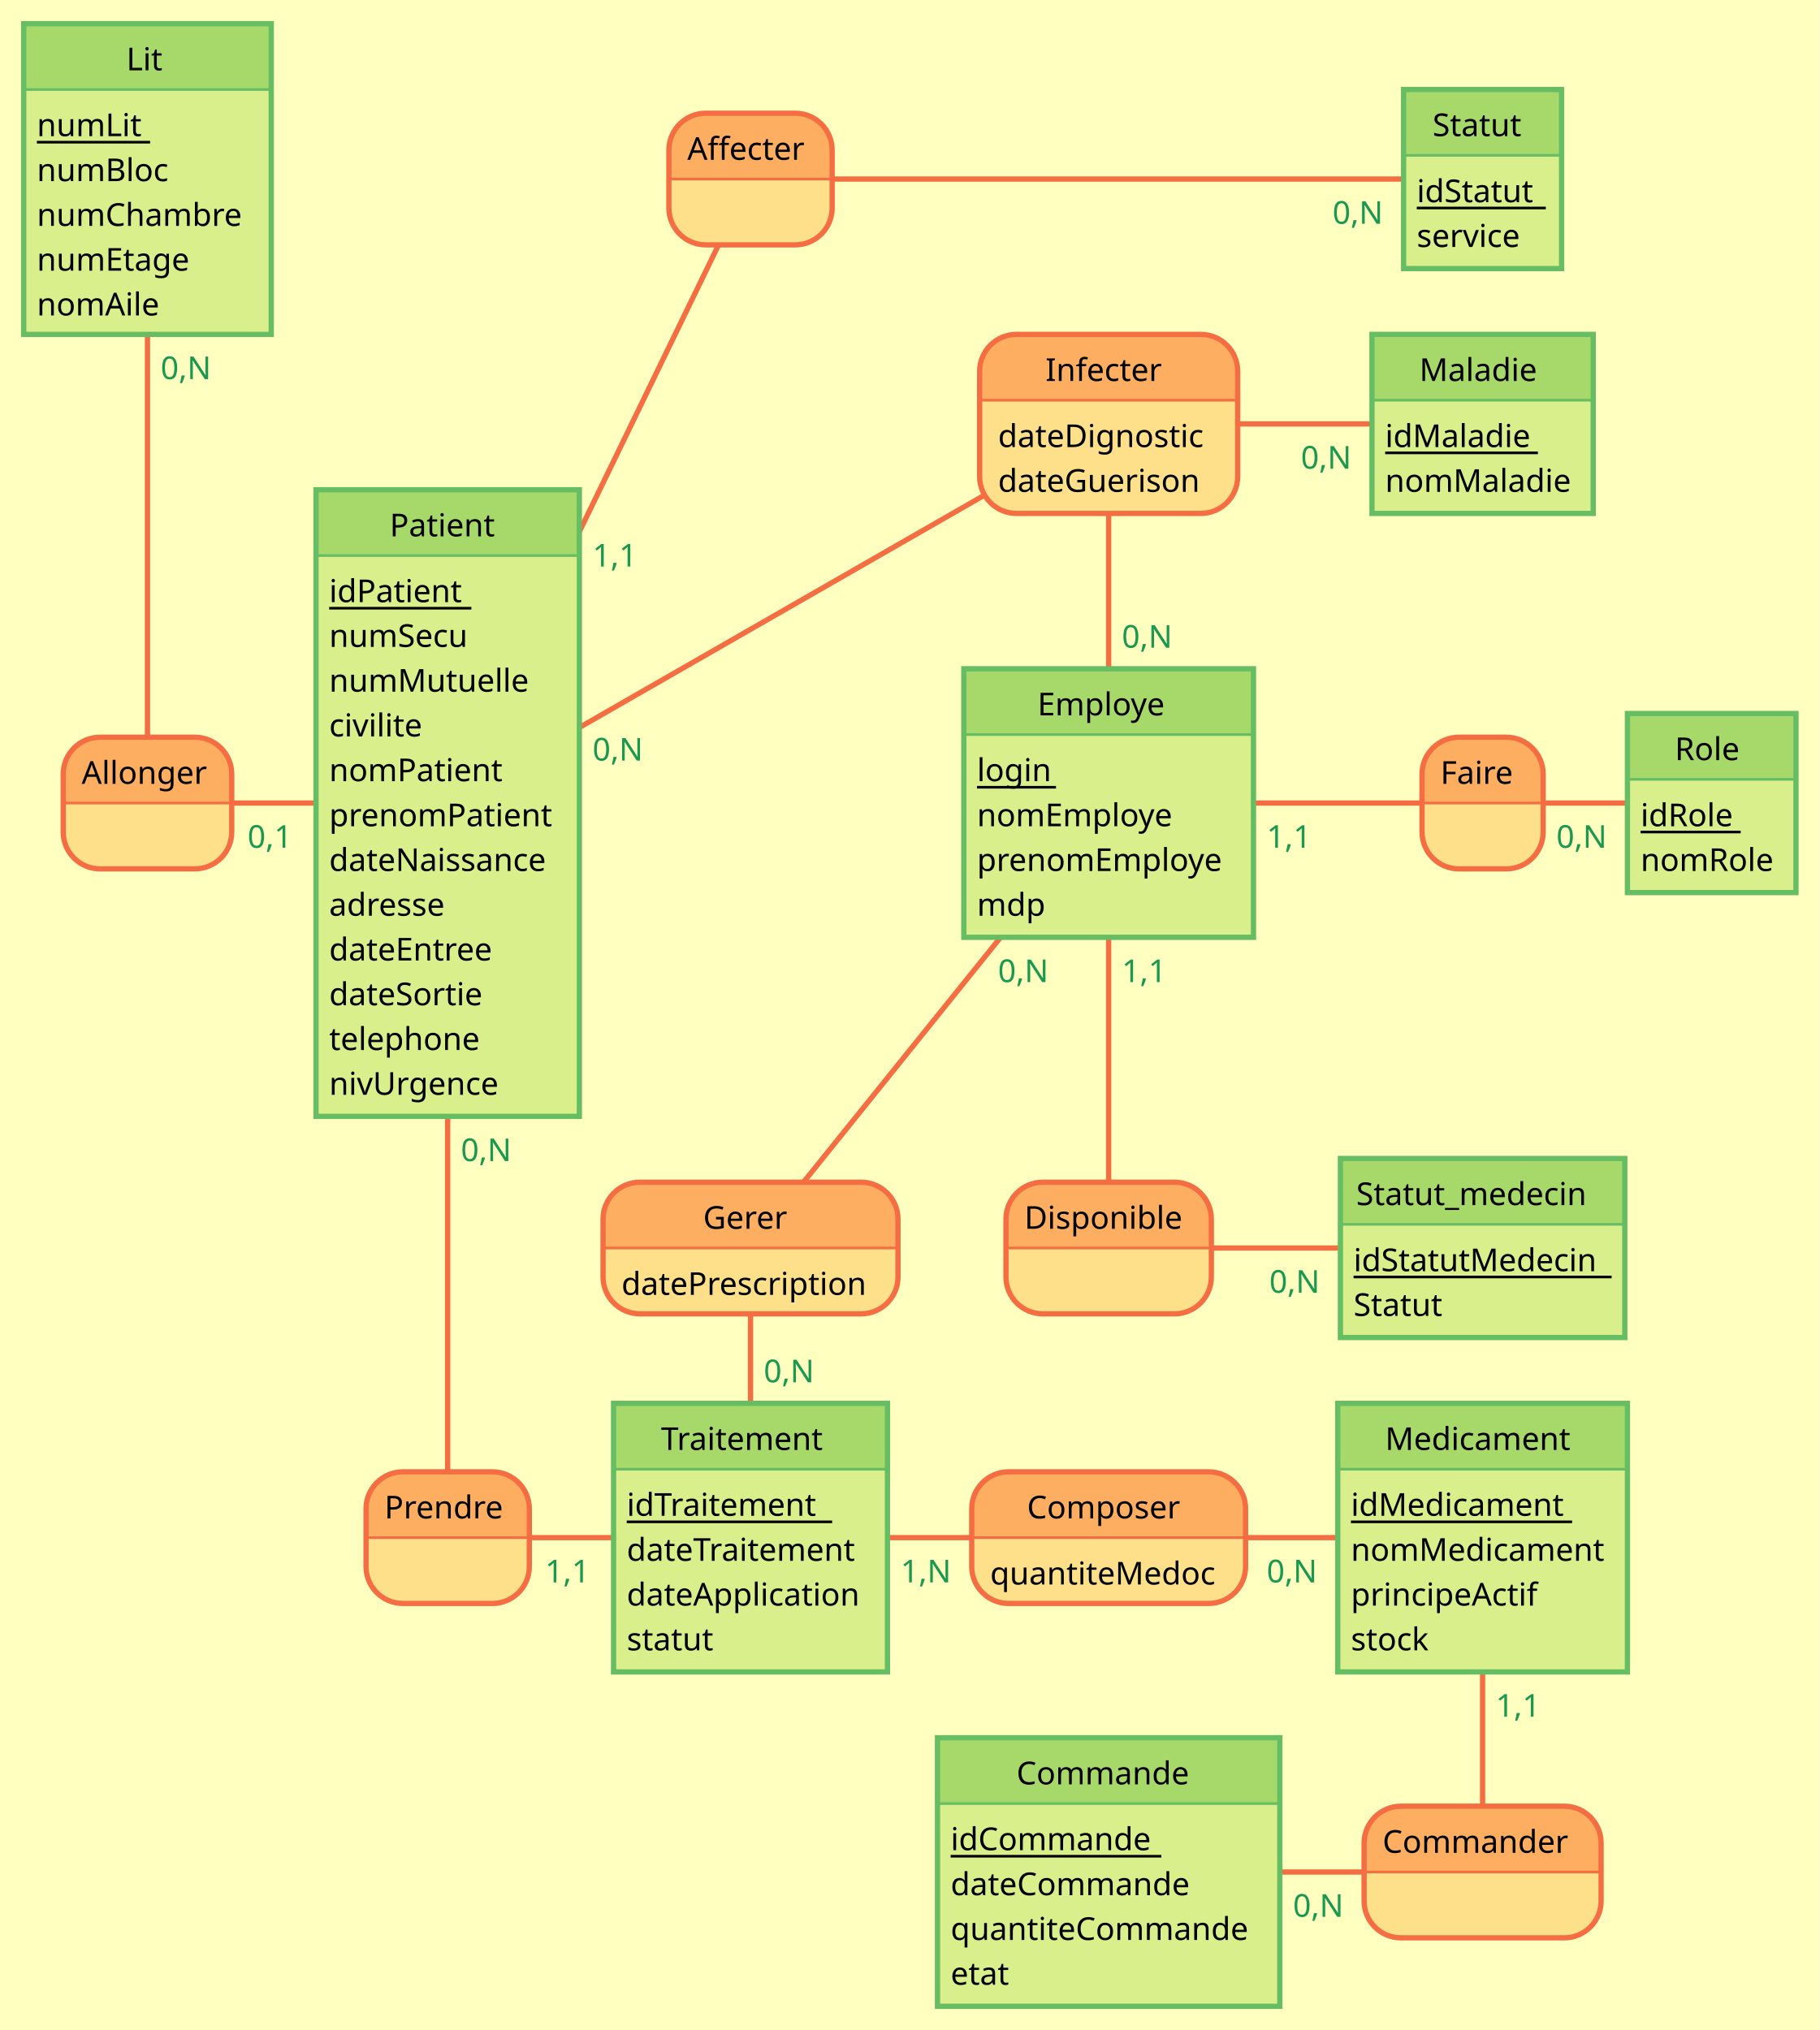
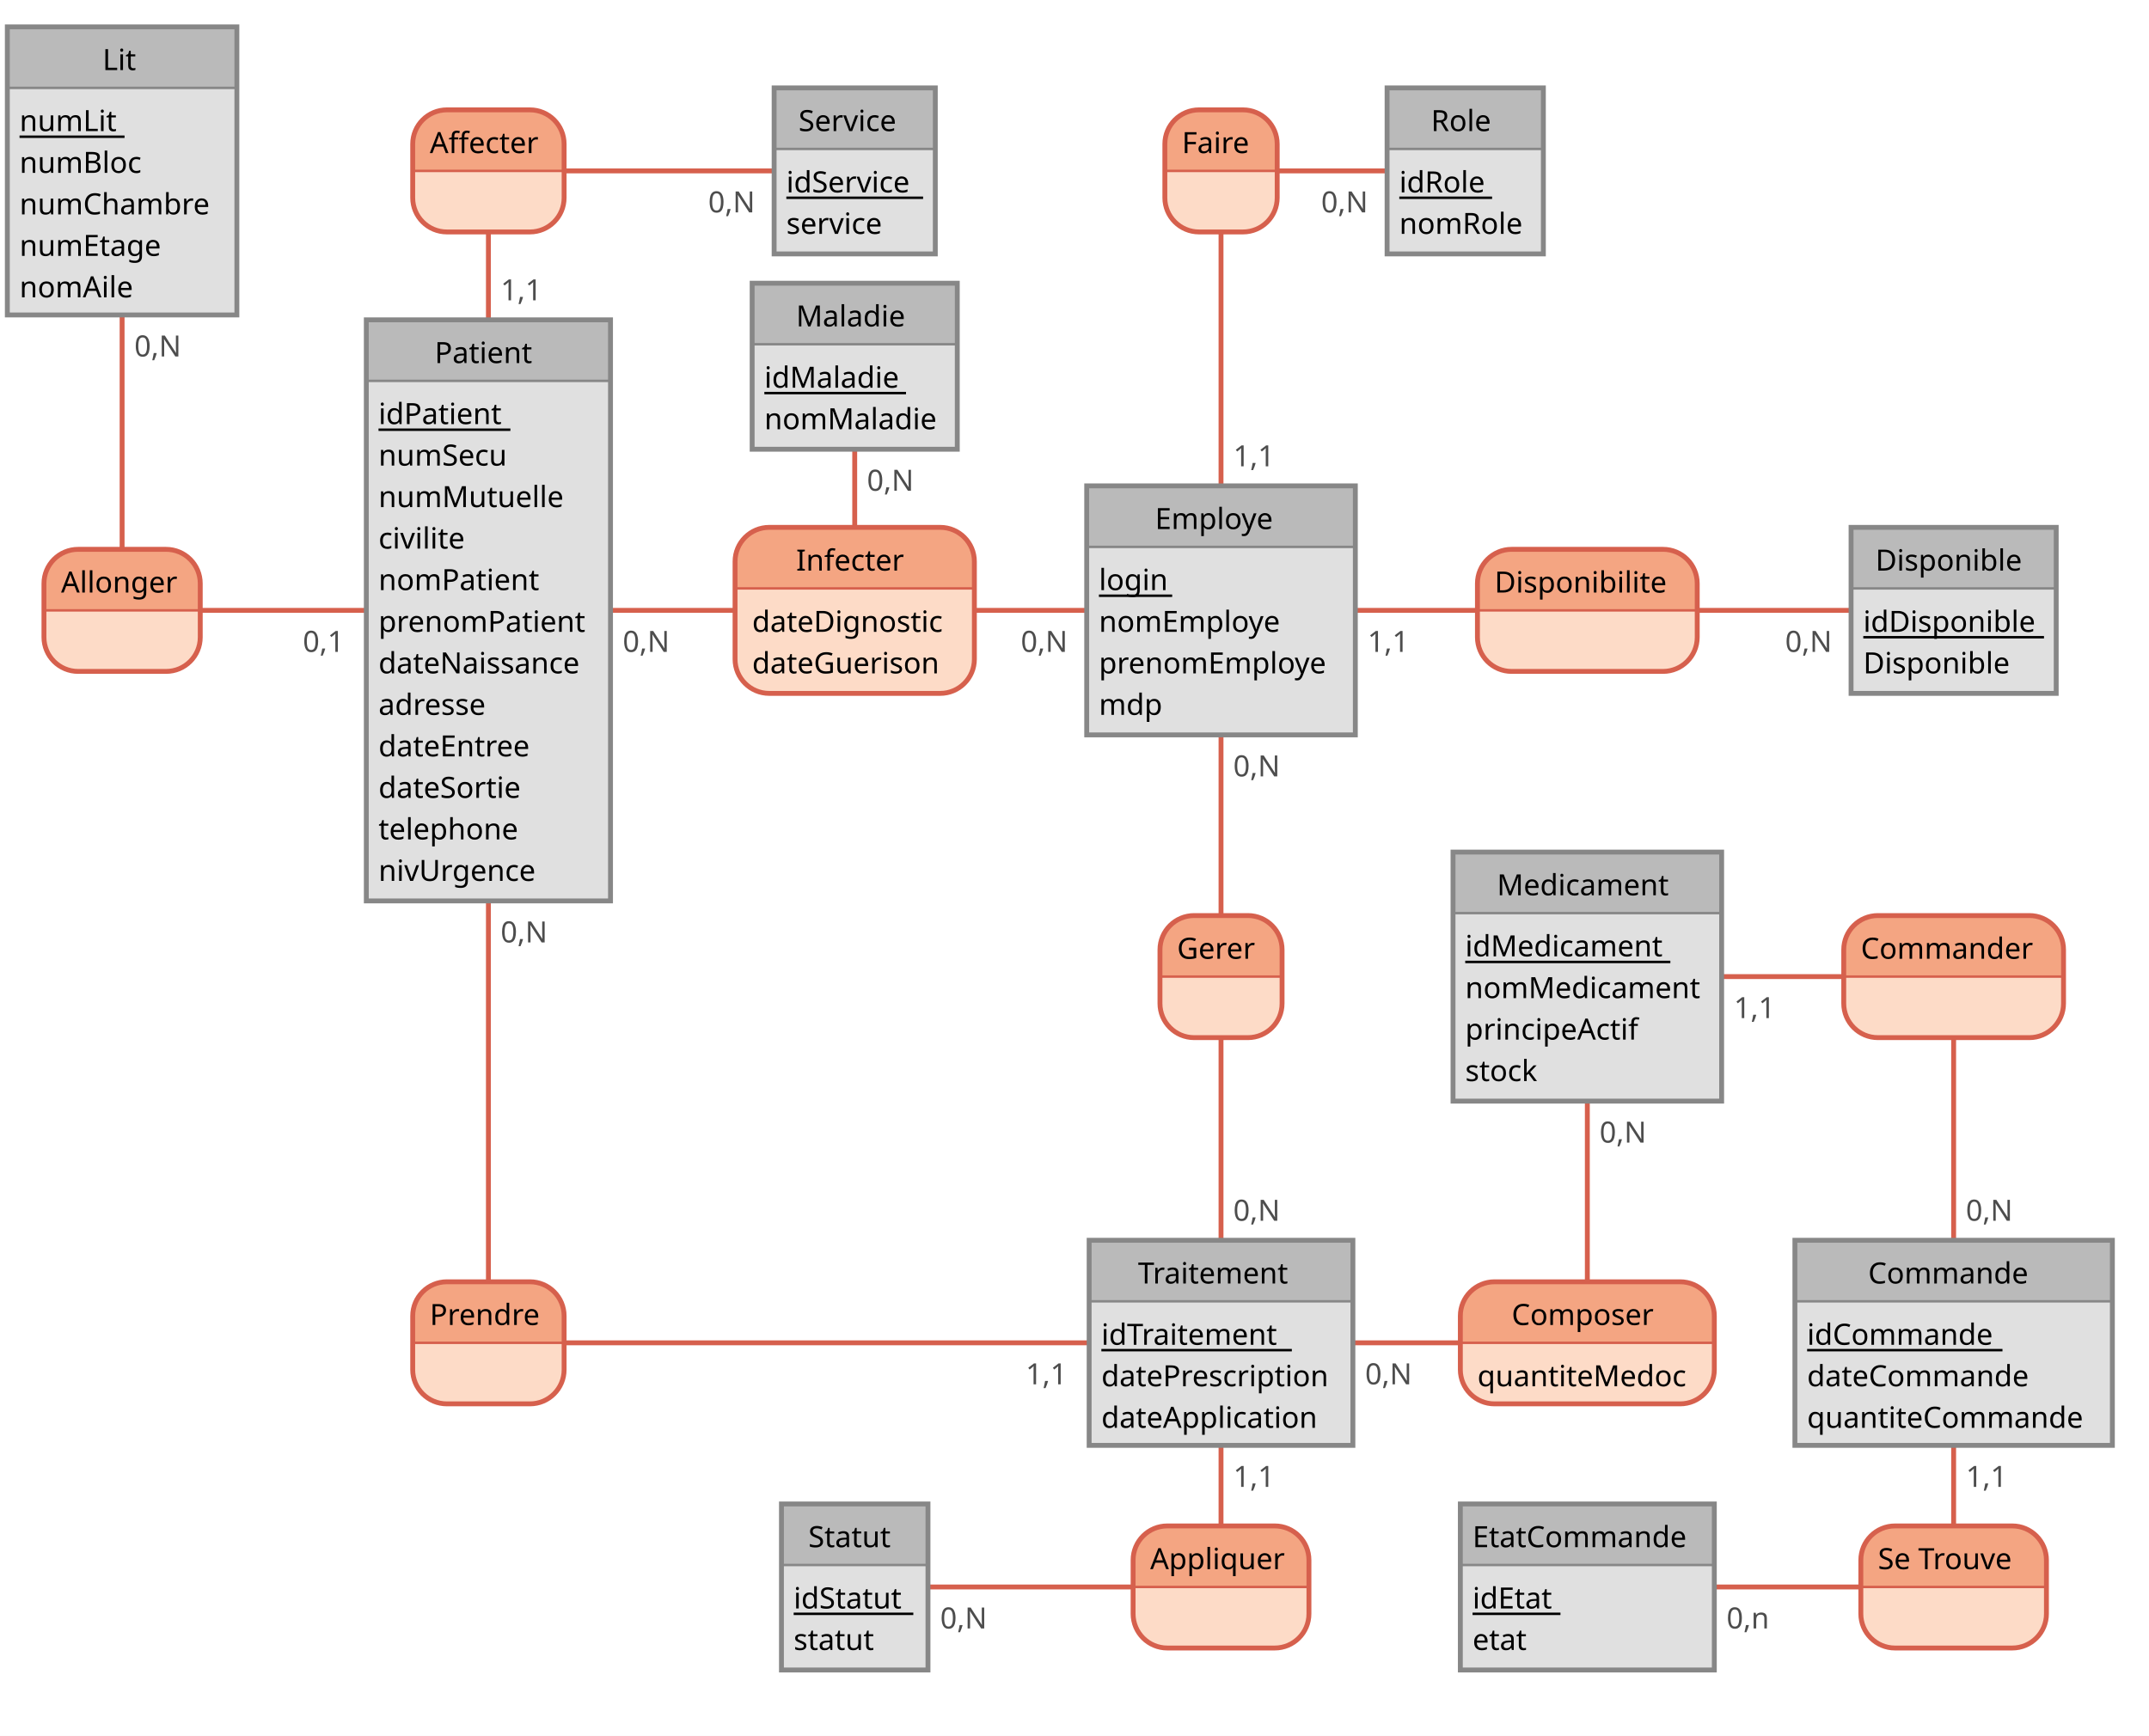
- <svg xmlns="http://www.w3.org/2000/svg" width="691" height="771" view_box="0 0 691 771">\n\n<rect id="frame" x="0" y="0" width="691" height="771" fill="#ffffbf" stroke="none" stroke-width="0" />
-   <line x1="170" y1="305" x2="170" y2="584" stroke="#f46d43" stroke-width="2" />
-   <text x="175.0" y="441" fill="#1a9850" font-family="Verdana" font-size="12">0,N</text>
-   <line x1="285" y1="584" x2="170" y2="584" stroke="#f46d43" stroke-width="2" />
-   <text x="207" y="601.0" fill="#1a9850" font-family="Verdana" font-size="12">1,1</text>
+ <svg xmlns="http://www.w3.org/2000/svg" width="880" height="711" view_box="0 0 880 711">\n\n<rect id="frame" x="0" y="0" width="880" height="711" fill="#ffffff" stroke="none" stroke-width="0" />
+   <line x1="800" y1="550" x2="800" y2="650" stroke="#d6604d" stroke-width="2" />
+   <text x="805.0" y="609" fill="#4d4d4d" font-family="Verdana" font-size="12">1,1</text>
+   <line x1="650" y1="650" x2="800" y2="650" stroke="#d6604d" stroke-width="2" />
+   <text x="707" y="667.0" fill="#4d4d4d" font-family="Verdana" font-size="12">0,n</text>
+   <g id="association-Se Trouve">
+     <path d="M 824 625 a 14 14 90 0 1 14 14 V 650 h -76 V 639 a 14 14 90 0 1 14 -14" fill="#f4a582" stroke="#f4a582" stroke-width="0" />
+     <path d="M 838 650.0 v 11 a 14 14 90 0 1 -14 14 H 776 a 14 14 90 0 1 -14 -14 V 650.0 H 76" fill="#fddbc7" stroke="#fddbc7" stroke-width="0" />
+     <rect x="762" y="625" width="76" height="50" fill="none" rx="14" stroke="#d6604d" stroke-width="2" />
+     <line x1="762" y1="650" x2="838" y2="650" stroke="#d6604d" stroke-width="1" />
+     <text x="769" y="642.7" fill="#000000" font-family="Verdana" font-size="12">Se Trouve</text>
+   </g>
+   <line x1="200" y1="250" x2="200" y2="550" stroke="#d6604d" stroke-width="2" />
+   <text x="205.0" y="386" fill="#4d4d4d" font-family="Verdana" font-size="12">0,N</text>
+   <line x1="500" y1="550" x2="200" y2="550" stroke="#d6604d" stroke-width="2" />
+   <text x="420" y="567.0" fill="#4d4d4d" font-family="Verdana" font-size="12">1,1</text>
  <g id="association-Prendre">
-     <path d="M 187 559 a 14 14 90 0 1 14 14 V 584 h -62 V 573 a 14 14 90 0 1 14 -14" fill="#fdae61" stroke="#fdae61" stroke-width="0" />
-     <path d="M 201 584.0 v 11 a 14 14 90 0 1 -14 14 H 153 a 14 14 90 0 1 -14 -14 V 584.0 H 62" fill="#fee08b" stroke="#fee08b" stroke-width="0" />
-     <rect x="139" y="559" width="62" height="50" fill="none" rx="14" stroke="#f46d43" stroke-width="2" />
-     <line x1="139" y1="584" x2="201" y2="584" stroke="#f46d43" stroke-width="1" />
-     <text x="146" y="576.7" fill="#000000" font-family="Verdana" font-size="12">Prendre</text>
-   </g>
-   <line x1="170" y1="305" x2="421" y2="161" stroke="#f46d43" stroke-width="2" />
-   <text x="225" y="288.858" fill="#1a9850" font-family="Verdana" font-size="12">0,N</text>
-   <line x1="563" y1="161" x2="421" y2="161" stroke="#f46d43" stroke-width="2" />
-   <text x="494" y="178.0" fill="#1a9850" font-family="Verdana" font-size="12">0,N</text>
-   <line x1="421" y1="305" x2="421" y2="161" stroke="#f46d43" stroke-width="2" />
-   <text x="426.0" y="246" fill="#1a9850" font-family="Verdana" font-size="12">0,N</text>
+     <path d="M 217 525 a 14 14 90 0 1 14 14 V 550 h -62 V 539 a 14 14 90 0 1 14 -14" fill="#f4a582" stroke="#f4a582" stroke-width="0" />
+     <path d="M 231 550.0 v 11 a 14 14 90 0 1 -14 14 H 183 a 14 14 90 0 1 -14 -14 V 550.0 H 62" fill="#fddbc7" stroke="#fddbc7" stroke-width="0" />
+     <rect x="169" y="525" width="62" height="50" fill="none" rx="14" stroke="#d6604d" stroke-width="2" />
+     <line x1="169" y1="550" x2="231" y2="550" stroke="#d6604d" stroke-width="1" />
+     <text x="176" y="542.7" fill="#000000" font-family="Verdana" font-size="12">Prendre</text>
+   </g>
+   <line x1="200" y1="250" x2="350" y2="250" stroke="#d6604d" stroke-width="2" />
+   <text x="255" y="267.0" fill="#4d4d4d" font-family="Verdana" font-size="12">0,N</text>
+   <line x1="350" y1="150" x2="350" y2="250" stroke="#d6604d" stroke-width="2" />
+   <text x="355.0" y="201" fill="#4d4d4d" font-family="Verdana" font-size="12">0,N</text>
+   <line x1="500" y1="250" x2="350" y2="250" stroke="#d6604d" stroke-width="2" />
+   <text x="418" y="267.0" fill="#4d4d4d" font-family="Verdana" font-size="12">0,N</text>
  <g id="association-Infecter">
-     <path d="M 456 127 a 14 14 90 0 1 14 14 V 152 h -98 V 141 a 14 14 90 0 1 14 -14" fill="#fdae61" stroke="#fdae61" stroke-width="0" />
-     <path d="M 470 152.0 v 29 a 14 14 90 0 1 -14 14 H 386 a 14 14 90 0 1 -14 -14 V 152.0 H 98" fill="#fee08b" stroke="#fee08b" stroke-width="0" />
-     <rect x="372" y="127" width="98" height="68" fill="none" rx="14" stroke="#f46d43" stroke-width="2" />
-     <line x1="372" y1="152" x2="470" y2="152" stroke="#f46d43" stroke-width="1" />
-     <text x="397" y="144.7" fill="#000000" font-family="Verdana" font-size="12">Infecter</text>
-     <text x="379" y="169.8" fill="#000000" font-family="Verdana" font-size="12">dateDignostic</text>
-     <text x="379" y="186.8" fill="#000000" font-family="Verdana" font-size="12">dateGuerison</text>
-   </g>
-   <line x1="421" y1="305" x2="421" y2="474" stroke="#f46d43" stroke-width="2" />
-   <text x="426.0" y="373" fill="#1a9850" font-family="Verdana" font-size="12">1,1</text>
-   <line x1="563" y1="474" x2="421" y2="474" stroke="#f46d43" stroke-width="2" />
-   <text x="482" y="491.0" fill="#1a9850" font-family="Verdana" font-size="12">0,N</text>
-   <g id="association-Disponible">
-     <path d="M 446 449 a 14 14 90 0 1 14 14 V 474 h -78 V 463 a 14 14 90 0 1 14 -14" fill="#fdae61" stroke="#fdae61" stroke-width="0" />
-     <path d="M 460 474.0 v 11 a 14 14 90 0 1 -14 14 H 396 a 14 14 90 0 1 -14 -14 V 474.0 H 78" fill="#fee08b" stroke="#fee08b" stroke-width="0" />
-     <rect x="382" y="449" width="78" height="50" fill="none" rx="14" stroke="#f46d43" stroke-width="2" />
-     <line x1="382" y1="474" x2="460" y2="474" stroke="#f46d43" stroke-width="1" />
-     <text x="389" y="466.7" fill="#000000" font-family="Verdana" font-size="12">Disponible</text>
-   </g>
-   <line x1="421" y1="305" x2="563" y2="305" stroke="#f46d43" stroke-width="2" />
-   <text x="481" y="322.0" fill="#1a9850" font-family="Verdana" font-size="12">1,1</text>
-   <line x1="650" y1="305" x2="563" y2="305" stroke="#f46d43" stroke-width="2" />
-   <text x="591" y="322.0" fill="#1a9850" font-family="Verdana" font-size="12">0,N</text>
+     <path d="M 385 216 a 14 14 90 0 1 14 14 V 241 h -98 V 230 a 14 14 90 0 1 14 -14" fill="#f4a582" stroke="#f4a582" stroke-width="0" />
+     <path d="M 399 241.0 v 29 a 14 14 90 0 1 -14 14 H 315 a 14 14 90 0 1 -14 -14 V 241.0 H 98" fill="#fddbc7" stroke="#fddbc7" stroke-width="0" />
+     <rect x="301" y="216" width="98" height="68" fill="none" rx="14" stroke="#d6604d" stroke-width="2" />
+     <line x1="301" y1="241" x2="399" y2="241" stroke="#d6604d" stroke-width="1" />
+     <text x="326" y="233.7" fill="#000000" font-family="Verdana" font-size="12">Infecter</text>
+     <text x="308" y="258.8" fill="#000000" font-family="Verdana" font-size="12">dateDignostic</text>
+     <text x="308" y="275.8" fill="#000000" font-family="Verdana" font-size="12">dateGuerison</text>
+   </g>
+   <line x1="500" y1="250" x2="500" y2="70" stroke="#d6604d" stroke-width="2" />
+   <text x="505.0" y="191" fill="#4d4d4d" font-family="Verdana" font-size="12">1,1</text>
+   <line x1="600" y1="70" x2="500" y2="70" stroke="#d6604d" stroke-width="2" />
+   <text x="541" y="87.0" fill="#4d4d4d" font-family="Verdana" font-size="12">0,N</text>
  <g id="association-Faire">
-     <path d="M 572 280 a 14 14 90 0 1 14 14 V 305 h -46 V 294 a 14 14 90 0 1 14 -14" fill="#fdae61" stroke="#fdae61" stroke-width="0" />
-     <path d="M 586 305.0 v 11 a 14 14 90 0 1 -14 14 H 554 a 14 14 90 0 1 -14 -14 V 305.0 H 46" fill="#fee08b" stroke="#fee08b" stroke-width="0" />
-     <rect x="540" y="280" width="46" height="50" fill="none" rx="14" stroke="#f46d43" stroke-width="2" />
-     <line x1="540" y1="305" x2="586" y2="305" stroke="#f46d43" stroke-width="1" />
-     <text x="547" y="297.7" fill="#000000" font-family="Verdana" font-size="12">Faire</text>
-   </g>
-   <line x1="421" y1="711" x2="563" y2="711" stroke="#f46d43" stroke-width="2" />
-   <text x="491" y="728.0" fill="#1a9850" font-family="Verdana" font-size="12">0,N</text>
-   <line x1="563" y1="584" x2="563" y2="711" stroke="#f46d43" stroke-width="2" />
-   <text x="568.0" y="652" fill="#1a9850" font-family="Verdana" font-size="12">1,1</text>
+     <path d="M 509 45 a 14 14 90 0 1 14 14 V 70 h -46 V 59 a 14 14 90 0 1 14 -14" fill="#f4a582" stroke="#f4a582" stroke-width="0" />
+     <path d="M 523 70.0 v 11 a 14 14 90 0 1 -14 14 H 491 a 14 14 90 0 1 -14 -14 V 70.0 H 46" fill="#fddbc7" stroke="#fddbc7" stroke-width="0" />
+     <rect x="477" y="45" width="46" height="50" fill="none" rx="14" stroke="#d6604d" stroke-width="2" />
+     <line x1="477" y1="70" x2="523" y2="70" stroke="#d6604d" stroke-width="1" />
+     <text x="484" y="62.7" fill="#000000" font-family="Verdana" font-size="12">Faire</text>
+   </g>
+   <line x1="500" y1="550" x2="500" y2="650" stroke="#d6604d" stroke-width="2" />
+   <text x="505.0" y="609" fill="#4d4d4d" font-family="Verdana" font-size="12">1,1</text>
+   <line x1="350" y1="650" x2="500" y2="650" stroke="#d6604d" stroke-width="2" />
+   <text x="385" y="667.0" fill="#4d4d4d" font-family="Verdana" font-size="12">0,N</text>
+   <g id="association-Appliquer">
+     <path d="M 522 625 a 14 14 90 0 1 14 14 V 650 h -72 V 639 a 14 14 90 0 1 14 -14" fill="#f4a582" stroke="#f4a582" stroke-width="0" />
+     <path d="M 536 650.0 v 11 a 14 14 90 0 1 -14 14 H 478 a 14 14 90 0 1 -14 -14 V 650.0 H 72" fill="#fddbc7" stroke="#fddbc7" stroke-width="0" />
+     <rect x="464" y="625" width="72" height="50" fill="none" rx="14" stroke="#d6604d" stroke-width="2" />
+     <line x1="464" y1="650" x2="536" y2="650" stroke="#d6604d" stroke-width="1" />
+     <text x="471" y="642.7" fill="#000000" font-family="Verdana" font-size="12">Appliquer</text>
+   </g>
+   <line x1="200" y1="250" x2="200" y2="70" stroke="#d6604d" stroke-width="2" />
+   <text x="205.0" y="123" fill="#4d4d4d" font-family="Verdana" font-size="12">1,1</text>
+   <line x1="350" y1="70" x2="200" y2="70" stroke="#d6604d" stroke-width="2" />
+   <text x="290" y="87.0" fill="#4d4d4d" font-family="Verdana" font-size="12">0,N</text>
+   <g id="association-Affecter">
+     <path d="M 217 45 a 14 14 90 0 1 14 14 V 70 h -62 V 59 a 14 14 90 0 1 14 -14" fill="#f4a582" stroke="#f4a582" stroke-width="0" />
+     <path d="M 231 70.0 v 11 a 14 14 90 0 1 -14 14 H 183 a 14 14 90 0 1 -14 -14 V 70.0 H 62" fill="#fddbc7" stroke="#fddbc7" stroke-width="0" />
+     <rect x="169" y="45" width="62" height="50" fill="none" rx="14" stroke="#d6604d" stroke-width="2" />
+     <line x1="169" y1="70" x2="231" y2="70" stroke="#d6604d" stroke-width="1" />
+     <text x="176" y="62.7" fill="#000000" font-family="Verdana" font-size="12">Affecter</text>
+   </g>
+   <line x1="800" y1="550" x2="800" y2="400" stroke="#d6604d" stroke-width="2" />
+   <text x="805.0" y="500" fill="#4d4d4d" font-family="Verdana" font-size="12">0,N</text>
+   <line x1="650" y1="400" x2="800" y2="400" stroke="#d6604d" stroke-width="2" />
+   <text x="710" y="417.0" fill="#4d4d4d" font-family="Verdana" font-size="12">1,1</text>
  <g id="association-Commander">
-     <path d="M 594 686 a 14 14 90 0 1 14 14 V 711 h -90 V 700 a 14 14 90 0 1 14 -14" fill="#fdae61" stroke="#fdae61" stroke-width="0" />
-     <path d="M 608 711.0 v 11 a 14 14 90 0 1 -14 14 H 532 a 14 14 90 0 1 -14 -14 V 711.0 H 90" fill="#fee08b" stroke="#fee08b" stroke-width="0" />
-     <rect x="518" y="686" width="90" height="50" fill="none" rx="14" stroke="#f46d43" stroke-width="2" />
-     <line x1="518" y1="711" x2="608" y2="711" stroke="#f46d43" stroke-width="1" />
-     <text x="525" y="703.7" fill="#000000" font-family="Verdana" font-size="12">Commander</text>
-   </g>
-   <line x1="170" y1="305" x2="56" y2="305" stroke="#f46d43" stroke-width="2" />
-   <text x="94" y="322.0" fill="#1a9850" font-family="Verdana" font-size="12">0,1</text>
-   <line x1="56" y1="68" x2="56" y2="305" stroke="#f46d43" stroke-width="2" />
-   <text x="61.0" y="144" fill="#1a9850" font-family="Verdana" font-size="12">0,N</text>
+     <path d="M 831 375 a 14 14 90 0 1 14 14 V 400 h -90 V 389 a 14 14 90 0 1 14 -14" fill="#f4a582" stroke="#f4a582" stroke-width="0" />
+     <path d="M 845 400.0 v 11 a 14 14 90 0 1 -14 14 H 769 a 14 14 90 0 1 -14 -14 V 400.0 H 90" fill="#fddbc7" stroke="#fddbc7" stroke-width="0" />
+     <rect x="755" y="375" width="90" height="50" fill="none" rx="14" stroke="#d6604d" stroke-width="2" />
+     <line x1="755" y1="400" x2="845" y2="400" stroke="#d6604d" stroke-width="1" />
+     <text x="762" y="392.7" fill="#000000" font-family="Verdana" font-size="12">Commander</text>
+   </g>
+   <line x1="200" y1="250" x2="50" y2="250" stroke="#d6604d" stroke-width="2" />
+   <text x="124" y="267.0" fill="#4d4d4d" font-family="Verdana" font-size="12">0,1</text>
+   <line x1="50" y1="70" x2="50" y2="250" stroke="#d6604d" stroke-width="2" />
+   <text x="55.0" y="146" fill="#4d4d4d" font-family="Verdana" font-size="12">0,N</text>
  <g id="association-Allonger">
-     <path d="M 74 280 a 14 14 90 0 1 14 14 V 305 h -64 V 294 a 14 14 90 0 1 14 -14" fill="#fdae61" stroke="#fdae61" stroke-width="0" />
-     <path d="M 88 305.0 v 11 a 14 14 90 0 1 -14 14 H 38 a 14 14 90 0 1 -14 -14 V 305.0 H 64" fill="#fee08b" stroke="#fee08b" stroke-width="0" />
-     <rect x="24" y="280" width="64" height="50" fill="none" rx="14" stroke="#f46d43" stroke-width="2" />
-     <line x1="24" y1="305" x2="88" y2="305" stroke="#f46d43" stroke-width="1" />
-     <text x="31" y="297.7" fill="#000000" font-family="Verdana" font-size="12">Allonger</text>
-   </g>
-   <line x1="170" y1="305" x2="285" y2="68" stroke="#f46d43" stroke-width="2" />
-   <text x="225" y="215.16" fill="#1a9850" font-family="Verdana" font-size="12">1,1</text>
-   <line x1="563" y1="68" x2="285" y2="68" stroke="#f46d43" stroke-width="2" />
-   <text x="506" y="85.0" fill="#1a9850" font-family="Verdana" font-size="12">0,N</text>
-   <g id="association-Affecter">
-     <path d="M 302 43 a 14 14 90 0 1 14 14 V 68 h -62 V 57 a 14 14 90 0 1 14 -14" fill="#fdae61" stroke="#fdae61" stroke-width="0" />
-     <path d="M 316 68.0 v 11 a 14 14 90 0 1 -14 14 H 268 a 14 14 90 0 1 -14 -14 V 68.0 H 62" fill="#fee08b" stroke="#fee08b" stroke-width="0" />
-     <rect x="254" y="43" width="62" height="50" fill="none" rx="14" stroke="#f46d43" stroke-width="2" />
-     <line x1="254" y1="68" x2="316" y2="68" stroke="#f46d43" stroke-width="1" />
-     <text x="261" y="60.7" fill="#000000" font-family="Verdana" font-size="12">Affecter</text>
-   </g>
-   <line x1="285" y1="584" x2="421" y2="584" stroke="#f46d43" stroke-width="2" />
-   <text x="342" y="601.0" fill="#1a9850" font-family="Verdana" font-size="12">1,N</text>
-   <line x1="563" y1="584" x2="421" y2="584" stroke="#f46d43" stroke-width="2" />
-   <text x="481" y="601.0" fill="#1a9850" font-family="Verdana" font-size="12">0,N</text>
+     <path d="M 68 225 a 14 14 90 0 1 14 14 V 250 h -64 V 239 a 14 14 90 0 1 14 -14" fill="#f4a582" stroke="#f4a582" stroke-width="0" />
+     <path d="M 82 250.0 v 11 a 14 14 90 0 1 -14 14 H 32 a 14 14 90 0 1 -14 -14 V 250.0 H 64" fill="#fddbc7" stroke="#fddbc7" stroke-width="0" />
+     <rect x="18" y="225" width="64" height="50" fill="none" rx="14" stroke="#d6604d" stroke-width="2" />
+     <line x1="18" y1="250" x2="82" y2="250" stroke="#d6604d" stroke-width="1" />
+     <text x="25" y="242.7" fill="#000000" font-family="Verdana" font-size="12">Allonger</text>
+   </g>
+   <line x1="500" y1="250" x2="650" y2="250" stroke="#d6604d" stroke-width="2" />
+   <text x="560" y="267.0" fill="#4d4d4d" font-family="Verdana" font-size="12">1,1</text>
+   <line x1="800" y1="250" x2="650" y2="250" stroke="#d6604d" stroke-width="2" />
+   <text x="731" y="267.0" fill="#4d4d4d" font-family="Verdana" font-size="12">0,N</text>
+   <g id="association-Disponibilite">
+     <path d="M 681 225 a 14 14 90 0 1 14 14 V 250 h -90 V 239 a 14 14 90 0 1 14 -14" fill="#f4a582" stroke="#f4a582" stroke-width="0" />
+     <path d="M 695 250.0 v 11 a 14 14 90 0 1 -14 14 H 619 a 14 14 90 0 1 -14 -14 V 250.0 H 90" fill="#fddbc7" stroke="#fddbc7" stroke-width="0" />
+     <rect x="605" y="225" width="90" height="50" fill="none" rx="14" stroke="#d6604d" stroke-width="2" />
+     <line x1="605" y1="250" x2="695" y2="250" stroke="#d6604d" stroke-width="1" />
+     <text x="612" y="242.7" fill="#000000" font-family="Verdana" font-size="12">Disponibilite</text>
+   </g>
+   <line x1="500" y1="550" x2="650" y2="550" stroke="#d6604d" stroke-width="2" />
+   <text x="559" y="567.0" fill="#4d4d4d" font-family="Verdana" font-size="12">0,N</text>
+   <line x1="650" y1="400" x2="650" y2="550" stroke="#d6604d" stroke-width="2" />
+   <text x="655.0" y="468" fill="#4d4d4d" font-family="Verdana" font-size="12">0,N</text>
  <g id="association-Composer">
-     <path d="M 459 559 a 14 14 90 0 1 14 14 V 584 h -104 V 573 a 14 14 90 0 1 14 -14" fill="#fdae61" stroke="#fdae61" stroke-width="0" />
-     <path d="M 473 584.0 v 11 a 14 14 90 0 1 -14 14 H 383 a 14 14 90 0 1 -14 -14 V 584.0 H 104" fill="#fee08b" stroke="#fee08b" stroke-width="0" />
-     <rect x="369" y="559" width="104" height="50" fill="none" rx="14" stroke="#f46d43" stroke-width="2" />
-     <line x1="369" y1="584" x2="473" y2="584" stroke="#f46d43" stroke-width="1" />
-     <text x="390" y="576.7" fill="#000000" font-family="Verdana" font-size="12">Composer</text>
-     <text x="376" y="601.8" fill="#000000" font-family="Verdana" font-size="12">quantiteMedoc</text>
-   </g>
-   <line x1="421" y1="305" x2="285" y2="474" stroke="#f46d43" stroke-width="2" />
-   <text x="378.963" y="373" fill="#1a9850" font-family="Verdana" font-size="12">0,N</text>
-   <line x1="285" y1="584" x2="285" y2="474" stroke="#f46d43" stroke-width="2" />
-   <text x="290.0" y="525" fill="#1a9850" font-family="Verdana" font-size="12">0,N</text>
+     <path d="M 688 525 a 14 14 90 0 1 14 14 V 550 h -104 V 539 a 14 14 90 0 1 14 -14" fill="#f4a582" stroke="#f4a582" stroke-width="0" />
+     <path d="M 702 550.0 v 11 a 14 14 90 0 1 -14 14 H 612 a 14 14 90 0 1 -14 -14 V 550.0 H 104" fill="#fddbc7" stroke="#fddbc7" stroke-width="0" />
+     <rect x="598" y="525" width="104" height="50" fill="none" rx="14" stroke="#d6604d" stroke-width="2" />
+     <line x1="598" y1="550" x2="702" y2="550" stroke="#d6604d" stroke-width="1" />
+     <text x="619" y="542.7" fill="#000000" font-family="Verdana" font-size="12">Composer</text>
+     <text x="605" y="567.8" fill="#000000" font-family="Verdana" font-size="12">quantiteMedoc</text>
+   </g>
+   <line x1="500" y1="250" x2="500" y2="400" stroke="#d6604d" stroke-width="2" />
+   <text x="505.0" y="318" fill="#4d4d4d" font-family="Verdana" font-size="12">0,N</text>
+   <line x1="500" y1="550" x2="500" y2="400" stroke="#d6604d" stroke-width="2" />
+   <text x="505.0" y="500" fill="#4d4d4d" font-family="Verdana" font-size="12">0,N</text>
  <g id="association-Gerer">
-     <path d="M 327 449 a 14 14 90 0 1 14 14 V 474 h -112 V 463 a 14 14 90 0 1 14 -14" fill="#fdae61" stroke="#fdae61" stroke-width="0" />
-     <path d="M 341 474.0 v 11 a 14 14 90 0 1 -14 14 H 243 a 14 14 90 0 1 -14 -14 V 474.0 H 112" fill="#fee08b" stroke="#fee08b" stroke-width="0" />
-     <rect x="229" y="449" width="112" height="50" fill="none" rx="14" stroke="#f46d43" stroke-width="2" />
-     <line x1="229" y1="474" x2="341" y2="474" stroke="#f46d43" stroke-width="1" />
-     <text x="267" y="466.7" fill="#000000" font-family="Verdana" font-size="12">Gerer</text>
-     <text x="236" y="491.8" fill="#000000" font-family="Verdana" font-size="12">datePrescription</text>
+     <path d="M 511 375 a 14 14 90 0 1 14 14 V 400 h -50 V 389 a 14 14 90 0 1 14 -14" fill="#f4a582" stroke="#f4a582" stroke-width="0" />
+     <path d="M 525 400.0 v 11 a 14 14 90 0 1 -14 14 H 489 a 14 14 90 0 1 -14 -14 V 400.0 H 50" fill="#fddbc7" stroke="#fddbc7" stroke-width="0" />
+     <rect x="475" y="375" width="50" height="50" fill="none" rx="14" stroke="#d6604d" stroke-width="2" />
+     <line x1="475" y1="400" x2="525" y2="400" stroke="#d6604d" stroke-width="1" />
+     <text x="482" y="392.7" fill="#000000" font-family="Verdana" font-size="12">Gerer</text>
  </g>
  <g id="entity-Maladie">
    <g id="frame-Maladie">
-       <rect x="521" y="127" width="84" height="25" fill="#a6d96a" stroke="#a6d96a" stroke-width="0" />
-       <rect x="521" y="152.0" width="84" height="43" fill="#d9ef8b" stroke="#d9ef8b" stroke-width="0" />
-       <rect x="521" y="127" width="84" height="68" fill="none" stroke="#66bd63" stroke-width="2" />
-       <line x1="521" y1="152" x2="605" y2="152" stroke="#66bd63" stroke-width="1" />
-     </g>
-     <text x="539" y="144.7" fill="#000000" font-family="Verdana" font-size="12">Maladie</text>
-     <text x="526" y="169.8" fill="#000000" font-family="Verdana" font-size="12">idMaladie</text>
-     <line x1="526" y1="172" x2="584" y2="172" stroke="#000000" stroke-width="1" />
-     <text x="526" y="186.8" fill="#000000" font-family="Verdana" font-size="12">nomMaladie</text>
+       <rect x="308" y="116" width="84" height="25" fill="#bababa" stroke="#bababa" stroke-width="0" />
+       <rect x="308" y="141.0" width="84" height="43" fill="#e0e0e0" stroke="#e0e0e0" stroke-width="0" />
+       <rect x="308" y="116" width="84" height="68" fill="none" stroke="#878787" stroke-width="2" />
+       <line x1="308" y1="141" x2="392" y2="141" stroke="#878787" stroke-width="1" />
+     </g>
+     <text x="326" y="133.7" fill="#000000" font-family="Verdana" font-size="12">Maladie</text>
+     <text x="313" y="158.8" fill="#000000" font-family="Verdana" font-size="12">idMaladie</text>
+     <line x1="313" y1="161" x2="371" y2="161" stroke="#000000" stroke-width="1" />
+     <text x="313" y="175.8" fill="#000000" font-family="Verdana" font-size="12">nomMaladie</text>
  </g>
  <g id="entity-Employe">
    <g id="frame-Employe">
-       <rect x="366" y="254" width="110" height="25" fill="#a6d96a" stroke="#a6d96a" stroke-width="0" />
-       <rect x="366" y="279.0" width="110" height="77" fill="#d9ef8b" stroke="#d9ef8b" stroke-width="0" />
-       <rect x="366" y="254" width="110" height="102" fill="none" stroke="#66bd63" stroke-width="2" />
-       <line x1="366" y1="279" x2="476" y2="279" stroke="#66bd63" stroke-width="1" />
-     </g>
-     <text x="394" y="271.7" fill="#000000" font-family="Verdana" font-size="12">Employe</text>
-     <text x="371" y="296.7" fill="#000000" font-family="Verdana" font-size="12">login</text>
-     <line x1="371" y1="299" x2="401" y2="299" stroke="#000000" stroke-width="1" />
-     <text x="371" y="313.8" fill="#000000" font-family="Verdana" font-size="12">nomEmploye</text>
-     <text x="371" y="330.8" fill="#000000" font-family="Verdana" font-size="12">prenomEmploye</text>
-     <text x="371" y="347.8" fill="#000000" font-family="Verdana" font-size="12">mdp</text>
+       <rect x="445" y="199" width="110" height="25" fill="#bababa" stroke="#bababa" stroke-width="0" />
+       <rect x="445" y="224.0" width="110" height="77" fill="#e0e0e0" stroke="#e0e0e0" stroke-width="0" />
+       <rect x="445" y="199" width="110" height="102" fill="none" stroke="#878787" stroke-width="2" />
+       <line x1="445" y1="224" x2="555" y2="224" stroke="#878787" stroke-width="1" />
+     </g>
+     <text x="473" y="216.7" fill="#000000" font-family="Verdana" font-size="12">Employe</text>
+     <text x="450" y="241.7" fill="#000000" font-family="Verdana" font-size="12">login</text>
+     <line x1="450" y1="244" x2="480" y2="244" stroke="#000000" stroke-width="1" />
+     <text x="450" y="258.8" fill="#000000" font-family="Verdana" font-size="12">nomEmploye</text>
+     <text x="450" y="275.8" fill="#000000" font-family="Verdana" font-size="12">prenomEmploye</text>
+     <text x="450" y="292.8" fill="#000000" font-family="Verdana" font-size="12">mdp</text>
  </g>
  <g id="entity-Patient">
    <g id="frame-Patient">
-       <rect x="120" y="186" width="100" height="25" fill="#a6d96a" stroke="#a6d96a" stroke-width="0" />
-       <rect x="120" y="211.0" width="100" height="213" fill="#d9ef8b" stroke="#d9ef8b" stroke-width="0" />
-       <rect x="120" y="186" width="100" height="238" fill="none" stroke="#66bd63" stroke-width="2" />
-       <line x1="120" y1="211" x2="220" y2="211" stroke="#66bd63" stroke-width="1" />
-     </g>
-     <text x="148" y="203.7" fill="#000000" font-family="Verdana" font-size="12">Patient</text>
-     <text x="125" y="228.7" fill="#000000" font-family="Verdana" font-size="12">idPatient</text>
-     <line x1="125" y1="231" x2="179" y2="231" stroke="#000000" stroke-width="1" />
-     <text x="125" y="245.7" fill="#000000" font-family="Verdana" font-size="12">numSecu</text>
-     <text x="125" y="262.7" fill="#000000" font-family="Verdana" font-size="12">numMutuelle</text>
-     <text x="125" y="279.7" fill="#000000" font-family="Verdana" font-size="12">civilite</text>
-     <text x="125" y="296.7" fill="#000000" font-family="Verdana" font-size="12">nomPatient</text>
-     <text x="125" y="313.8" fill="#000000" font-family="Verdana" font-size="12">prenomPatient</text>
-     <text x="125" y="330.8" fill="#000000" font-family="Verdana" font-size="12">dateNaissance</text>
-     <text x="125" y="347.8" fill="#000000" font-family="Verdana" font-size="12">adresse</text>
-     <text x="125" y="364.8" fill="#000000" font-family="Verdana" font-size="12">dateEntree</text>
-     <text x="125" y="381.8" fill="#000000" font-family="Verdana" font-size="12">dateSortie</text>
-     <text x="125" y="398.8" fill="#000000" font-family="Verdana" font-size="12">telephone</text>
-     <text x="125" y="415.8" fill="#000000" font-family="Verdana" font-size="12">nivUrgence</text>
+       <rect x="150" y="131" width="100" height="25" fill="#bababa" stroke="#bababa" stroke-width="0" />
+       <rect x="150" y="156.0" width="100" height="213" fill="#e0e0e0" stroke="#e0e0e0" stroke-width="0" />
+       <rect x="150" y="131" width="100" height="238" fill="none" stroke="#878787" stroke-width="2" />
+       <line x1="150" y1="156" x2="250" y2="156" stroke="#878787" stroke-width="1" />
+     </g>
+     <text x="178" y="148.7" fill="#000000" font-family="Verdana" font-size="12">Patient</text>
+     <text x="155" y="173.7" fill="#000000" font-family="Verdana" font-size="12">idPatient</text>
+     <line x1="155" y1="176" x2="209" y2="176" stroke="#000000" stroke-width="1" />
+     <text x="155" y="190.7" fill="#000000" font-family="Verdana" font-size="12">numSecu</text>
+     <text x="155" y="207.7" fill="#000000" font-family="Verdana" font-size="12">numMutuelle</text>
+     <text x="155" y="224.7" fill="#000000" font-family="Verdana" font-size="12">civilite</text>
+     <text x="155" y="241.7" fill="#000000" font-family="Verdana" font-size="12">nomPatient</text>
+     <text x="155" y="258.8" fill="#000000" font-family="Verdana" font-size="12">prenomPatient</text>
+     <text x="155" y="275.8" fill="#000000" font-family="Verdana" font-size="12">dateNaissance</text>
+     <text x="155" y="292.8" fill="#000000" font-family="Verdana" font-size="12">adresse</text>
+     <text x="155" y="309.8" fill="#000000" font-family="Verdana" font-size="12">dateEntree</text>
+     <text x="155" y="326.8" fill="#000000" font-family="Verdana" font-size="12">dateSortie</text>
+     <text x="155" y="343.8" fill="#000000" font-family="Verdana" font-size="12">telephone</text>
+     <text x="155" y="360.8" fill="#000000" font-family="Verdana" font-size="12">nivUrgence</text>
+   </g>
+   <g id="entity-Disponible">
+     <g id="frame-Disponible">
+       <rect x="758" y="216" width="84" height="25" fill="#bababa" stroke="#bababa" stroke-width="0" />
+       <rect x="758" y="241.0" width="84" height="43" fill="#e0e0e0" stroke="#e0e0e0" stroke-width="0" />
+       <rect x="758" y="216" width="84" height="68" fill="none" stroke="#878787" stroke-width="2" />
+       <line x1="758" y1="241" x2="842" y2="241" stroke="#878787" stroke-width="1" />
+     </g>
+     <text x="768" y="233.7" fill="#000000" font-family="Verdana" font-size="12">Disponible</text>
+     <text x="763" y="258.8" fill="#000000" font-family="Verdana" font-size="12">idDisponible</text>
+     <line x1="763" y1="261" x2="837" y2="261" stroke="#000000" stroke-width="1" />
+     <text x="763" y="275.8" fill="#000000" font-family="Verdana" font-size="12">Disponible</text>
+   </g>
+   <g id="entity-Service">
+     <g id="frame-Service">
+       <rect x="317" y="36" width="66" height="25" fill="#bababa" stroke="#bababa" stroke-width="0" />
+       <rect x="317" y="61.0" width="66" height="43" fill="#e0e0e0" stroke="#e0e0e0" stroke-width="0" />
+       <rect x="317" y="36" width="66" height="68" fill="none" stroke="#878787" stroke-width="2" />
+       <line x1="317" y1="61" x2="383" y2="61" stroke="#878787" stroke-width="1" />
+     </g>
+     <text x="327" y="53.7" fill="#000000" font-family="Verdana" font-size="12">Service</text>
+     <text x="322" y="78.8" fill="#000000" font-family="Verdana" font-size="12">idService</text>
+     <line x1="322" y1="81" x2="378" y2="81" stroke="#000000" stroke-width="1" />
+     <text x="322" y="95.8" fill="#000000" font-family="Verdana" font-size="12">service</text>
  </g>
  <g id="entity-Statut">
    <g id="frame-Statut">
-       <rect x="533" y="34" width="60" height="25" fill="#a6d96a" stroke="#a6d96a" stroke-width="0" />
-       <rect x="533" y="59.0" width="60" height="43" fill="#d9ef8b" stroke="#d9ef8b" stroke-width="0" />
-       <rect x="533" y="34" width="60" height="68" fill="none" stroke="#66bd63" stroke-width="2" />
-       <line x1="533" y1="59" x2="593" y2="59" stroke="#66bd63" stroke-width="1" />
-     </g>
-     <text x="544" y="51.7" fill="#000000" font-family="Verdana" font-size="12">Statut</text>
-     <text x="538" y="76.8" fill="#000000" font-family="Verdana" font-size="12">idStatut</text>
-     <line x1="538" y1="79" x2="587" y2="79" stroke="#000000" stroke-width="1" />
-     <text x="538" y="93.8" fill="#000000" font-family="Verdana" font-size="12">service</text>
-   </g>
-   <g id="entity-Statut_medecin">
-     <g id="frame-Statut_medecin">
-       <rect x="509" y="440" width="108" height="25" fill="#a6d96a" stroke="#a6d96a" stroke-width="0" />
-       <rect x="509" y="465.0" width="108" height="43" fill="#d9ef8b" stroke="#d9ef8b" stroke-width="0" />
-       <rect x="509" y="440" width="108" height="68" fill="none" stroke="#66bd63" stroke-width="2" />
-       <line x1="509" y1="465" x2="617" y2="465" stroke="#66bd63" stroke-width="1" />
-     </g>
-     <text x="515" y="457.7" fill="#000000" font-family="Verdana" font-size="12">Statut_medecin</text>
-     <text x="514" y="482.8" fill="#000000" font-family="Verdana" font-size="12">idStatutMedecin</text>
-     <line x1="514" y1="485" x2="612" y2="485" stroke="#000000" stroke-width="1" />
-     <text x="514" y="499.8" fill="#000000" font-family="Verdana" font-size="12">Statut</text>
+       <rect x="320" y="616" width="60" height="25" fill="#bababa" stroke="#bababa" stroke-width="0" />
+       <rect x="320" y="641.0" width="60" height="43" fill="#e0e0e0" stroke="#e0e0e0" stroke-width="0" />
+       <rect x="320" y="616" width="60" height="68" fill="none" stroke="#878787" stroke-width="2" />
+       <line x1="320" y1="641" x2="380" y2="641" stroke="#878787" stroke-width="1" />
+     </g>
+     <text x="331" y="633.7" fill="#000000" font-family="Verdana" font-size="12">Statut</text>
+     <text x="325" y="658.8" fill="#000000" font-family="Verdana" font-size="12">idStatut</text>
+     <line x1="325" y1="661" x2="374" y2="661" stroke="#000000" stroke-width="1" />
+     <text x="325" y="675.8" fill="#000000" font-family="Verdana" font-size="12">statut</text>
  </g>
  <g id="entity-Lit">
    <g id="frame-Lit">
-       <rect x="9" y="9" width="94" height="25" fill="#a6d96a" stroke="#a6d96a" stroke-width="0" />
-       <rect x="9" y="34.0" width="94" height="93" fill="#d9ef8b" stroke="#d9ef8b" stroke-width="0" />
-       <rect x="9" y="9" width="94" height="118" fill="none" stroke="#66bd63" stroke-width="2" />
-       <line x1="9" y1="34" x2="103" y2="34" stroke="#66bd63" stroke-width="1" />
-     </g>
-     <text x="48" y="26.7" fill="#000000" font-family="Verdana" font-size="12">Lit</text>
-     <text x="14" y="51.7" fill="#000000" font-family="Verdana" font-size="12">numLit</text>
-     <line x1="14" y1="54" x2="57" y2="54" stroke="#000000" stroke-width="1" />
-     <text x="14" y="68.8" fill="#000000" font-family="Verdana" font-size="12">numBloc</text>
-     <text x="14" y="85.8" fill="#000000" font-family="Verdana" font-size="12">numChambre</text>
-     <text x="14" y="102.8" fill="#000000" font-family="Verdana" font-size="12">numEtage</text>
-     <text x="14" y="119.8" fill="#000000" font-family="Verdana" font-size="12">nomAile</text>
+       <rect x="3" y="11" width="94" height="25" fill="#bababa" stroke="#bababa" stroke-width="0" />
+       <rect x="3" y="36.0" width="94" height="93" fill="#e0e0e0" stroke="#e0e0e0" stroke-width="0" />
+       <rect x="3" y="11" width="94" height="118" fill="none" stroke="#878787" stroke-width="2" />
+       <line x1="3" y1="36" x2="97" y2="36" stroke="#878787" stroke-width="1" />
+     </g>
+     <text x="42" y="28.7" fill="#000000" font-family="Verdana" font-size="12">Lit</text>
+     <text x="8" y="53.7" fill="#000000" font-family="Verdana" font-size="12">numLit</text>
+     <line x1="8" y1="56" x2="51" y2="56" stroke="#000000" stroke-width="1" />
+     <text x="8" y="70.8" fill="#000000" font-family="Verdana" font-size="12">numBloc</text>
+     <text x="8" y="87.8" fill="#000000" font-family="Verdana" font-size="12">numChambre</text>
+     <text x="8" y="104.8" fill="#000000" font-family="Verdana" font-size="12">numEtage</text>
+     <text x="8" y="121.8" fill="#000000" font-family="Verdana" font-size="12">nomAile</text>
  </g>
  <g id="entity-Role">
    <g id="frame-Role">
-       <rect x="618" y="271" width="64" height="25" fill="#a6d96a" stroke="#a6d96a" stroke-width="0" />
-       <rect x="618" y="296.0" width="64" height="43" fill="#d9ef8b" stroke="#d9ef8b" stroke-width="0" />
-       <rect x="618" y="271" width="64" height="68" fill="none" stroke="#66bd63" stroke-width="2" />
-       <line x1="618" y1="296" x2="682" y2="296" stroke="#66bd63" stroke-width="1" />
-     </g>
-     <text x="636" y="288.7" fill="#000000" font-family="Verdana" font-size="12">Role</text>
-     <text x="623" y="313.8" fill="#000000" font-family="Verdana" font-size="12">idRole</text>
-     <line x1="623" y1="316" x2="661" y2="316" stroke="#000000" stroke-width="1" />
-     <text x="623" y="330.8" fill="#000000" font-family="Verdana" font-size="12">nomRole</text>
+       <rect x="568" y="36" width="64" height="25" fill="#bababa" stroke="#bababa" stroke-width="0" />
+       <rect x="568" y="61.0" width="64" height="43" fill="#e0e0e0" stroke="#e0e0e0" stroke-width="0" />
+       <rect x="568" y="36" width="64" height="68" fill="none" stroke="#878787" stroke-width="2" />
+       <line x1="568" y1="61" x2="632" y2="61" stroke="#878787" stroke-width="1" />
+     </g>
+     <text x="586" y="53.7" fill="#000000" font-family="Verdana" font-size="12">Role</text>
+     <text x="573" y="78.8" fill="#000000" font-family="Verdana" font-size="12">idRole</text>
+     <line x1="573" y1="81" x2="611" y2="81" stroke="#000000" stroke-width="1" />
+     <text x="573" y="95.8" fill="#000000" font-family="Verdana" font-size="12">nomRole</text>
  </g>
  <g id="entity-Traitement">
    <g id="frame-Traitement">
-       <rect x="233" y="533" width="104" height="25" fill="#a6d96a" stroke="#a6d96a" stroke-width="0" />
-       <rect x="233" y="558.0" width="104" height="77" fill="#d9ef8b" stroke="#d9ef8b" stroke-width="0" />
-       <rect x="233" y="533" width="104" height="102" fill="none" stroke="#66bd63" stroke-width="2" />
-       <line x1="233" y1="558" x2="337" y2="558" stroke="#66bd63" stroke-width="1" />
-     </g>
-     <text x="251" y="550.7" fill="#000000" font-family="Verdana" font-size="12">Traitement</text>
-     <text x="238" y="575.7" fill="#000000" font-family="Verdana" font-size="12">idTraitement</text>
-     <line x1="238" y1="578" x2="316" y2="578" stroke="#000000" stroke-width="1" />
-     <text x="238" y="592.8" fill="#000000" font-family="Verdana" font-size="12">dateTraitement</text>
-     <text x="238" y="609.8" fill="#000000" font-family="Verdana" font-size="12">dateApplication</text>
-     <text x="238" y="626.8" fill="#000000" font-family="Verdana" font-size="12">statut</text>
+       <rect x="446" y="508" width="108" height="25" fill="#bababa" stroke="#bababa" stroke-width="0" />
+       <rect x="446" y="533.0" width="108" height="59" fill="#e0e0e0" stroke="#e0e0e0" stroke-width="0" />
+       <rect x="446" y="508" width="108" height="84" fill="none" stroke="#878787" stroke-width="2" />
+       <line x1="446" y1="533" x2="554" y2="533" stroke="#878787" stroke-width="1" />
+     </g>
+     <text x="466" y="525.7" fill="#000000" font-family="Verdana" font-size="12">Traitement</text>
+     <text x="451" y="550.8" fill="#000000" font-family="Verdana" font-size="12">idTraitement</text>
+     <line x1="451" y1="553" x2="529" y2="553" stroke="#000000" stroke-width="1" />
+     <text x="451" y="567.8" fill="#000000" font-family="Verdana" font-size="12">datePrescription</text>
+     <text x="451" y="584.8" fill="#000000" font-family="Verdana" font-size="12">dateApplication</text>
  </g>
  <g id="entity-Commande">
    <g id="frame-Commande">
-       <rect x="356" y="660" width="130" height="25" fill="#a6d96a" stroke="#a6d96a" stroke-width="0" />
-       <rect x="356" y="685.0" width="130" height="77" fill="#d9ef8b" stroke="#d9ef8b" stroke-width="0" />
-       <rect x="356" y="660" width="130" height="102" fill="none" stroke="#66bd63" stroke-width="2" />
-       <line x1="356" y1="685" x2="486" y2="685" stroke="#66bd63" stroke-width="1" />
-     </g>
-     <text x="386" y="677.7" fill="#000000" font-family="Verdana" font-size="12">Commande</text>
-     <text x="361" y="702.7" fill="#000000" font-family="Verdana" font-size="12">idCommande</text>
-     <line x1="361" y1="705" x2="441" y2="705" stroke="#000000" stroke-width="1" />
-     <text x="361" y="719.8" fill="#000000" font-family="Verdana" font-size="12">dateCommande</text>
-     <text x="361" y="736.8" fill="#000000" font-family="Verdana" font-size="12">quantiteCommande</text>
-     <text x="361" y="753.8" fill="#000000" font-family="Verdana" font-size="12">etat</text>
+       <rect x="735" y="508" width="130" height="25" fill="#bababa" stroke="#bababa" stroke-width="0" />
+       <rect x="735" y="533.0" width="130" height="59" fill="#e0e0e0" stroke="#e0e0e0" stroke-width="0" />
+       <rect x="735" y="508" width="130" height="84" fill="none" stroke="#878787" stroke-width="2" />
+       <line x1="735" y1="533" x2="865" y2="533" stroke="#878787" stroke-width="1" />
+     </g>
+     <text x="765" y="525.7" fill="#000000" font-family="Verdana" font-size="12">Commande</text>
+     <text x="740" y="550.8" fill="#000000" font-family="Verdana" font-size="12">idCommande</text>
+     <line x1="740" y1="553" x2="820" y2="553" stroke="#000000" stroke-width="1" />
+     <text x="740" y="567.8" fill="#000000" font-family="Verdana" font-size="12">dateCommande</text>
+     <text x="740" y="584.8" fill="#000000" font-family="Verdana" font-size="12">quantiteCommande</text>
  </g>
  <g id="entity-Medicament">
    <g id="frame-Medicament">
-       <rect x="508" y="533" width="110" height="25" fill="#a6d96a" stroke="#a6d96a" stroke-width="0" />
-       <rect x="508" y="558.0" width="110" height="77" fill="#d9ef8b" stroke="#d9ef8b" stroke-width="0" />
-       <rect x="508" y="533" width="110" height="102" fill="none" stroke="#66bd63" stroke-width="2" />
-       <line x1="508" y1="558" x2="618" y2="558" stroke="#66bd63" stroke-width="1" />
-     </g>
-     <text x="526" y="550.7" fill="#000000" font-family="Verdana" font-size="12">Medicament</text>
-     <text x="513" y="575.7" fill="#000000" font-family="Verdana" font-size="12">idMedicament</text>
-     <line x1="513" y1="578" x2="597" y2="578" stroke="#000000" stroke-width="1" />
-     <text x="513" y="592.8" fill="#000000" font-family="Verdana" font-size="12">nomMedicament</text>
-     <text x="513" y="609.8" fill="#000000" font-family="Verdana" font-size="12">principeActif</text>
-     <text x="513" y="626.8" fill="#000000" font-family="Verdana" font-size="12">stock</text>
+       <rect x="595" y="349" width="110" height="25" fill="#bababa" stroke="#bababa" stroke-width="0" />
+       <rect x="595" y="374.0" width="110" height="77" fill="#e0e0e0" stroke="#e0e0e0" stroke-width="0" />
+       <rect x="595" y="349" width="110" height="102" fill="none" stroke="#878787" stroke-width="2" />
+       <line x1="595" y1="374" x2="705" y2="374" stroke="#878787" stroke-width="1" />
+     </g>
+     <text x="613" y="366.7" fill="#000000" font-family="Verdana" font-size="12">Medicament</text>
+     <text x="600" y="391.7" fill="#000000" font-family="Verdana" font-size="12">idMedicament</text>
+     <line x1="600" y1="394" x2="684" y2="394" stroke="#000000" stroke-width="1" />
+     <text x="600" y="408.8" fill="#000000" font-family="Verdana" font-size="12">nomMedicament</text>
+     <text x="600" y="425.8" fill="#000000" font-family="Verdana" font-size="12">principeActif</text>
+     <text x="600" y="442.8" fill="#000000" font-family="Verdana" font-size="12">stock</text>
+   </g>
+   <g id="entity-EtatCommande">
+     <g id="frame-EtatCommande">
+       <rect x="598" y="616" width="104" height="25" fill="#bababa" stroke="#bababa" stroke-width="0" />
+       <rect x="598" y="641.0" width="104" height="43" fill="#e0e0e0" stroke="#e0e0e0" stroke-width="0" />
+       <rect x="598" y="616" width="104" height="68" fill="none" stroke="#878787" stroke-width="2" />
+       <line x1="598" y1="641" x2="702" y2="641" stroke="#878787" stroke-width="1" />
+     </g>
+     <text x="603" y="633.7" fill="#000000" font-family="Verdana" font-size="12">EtatCommande</text>
+     <text x="603" y="658.8" fill="#000000" font-family="Verdana" font-size="12">idEtat</text>
+     <line x1="603" y1="661" x2="639" y2="661" stroke="#000000" stroke-width="1" />
+     <text x="603" y="675.8" fill="#000000" font-family="Verdana" font-size="12">etat</text>
  </g>
</svg>
